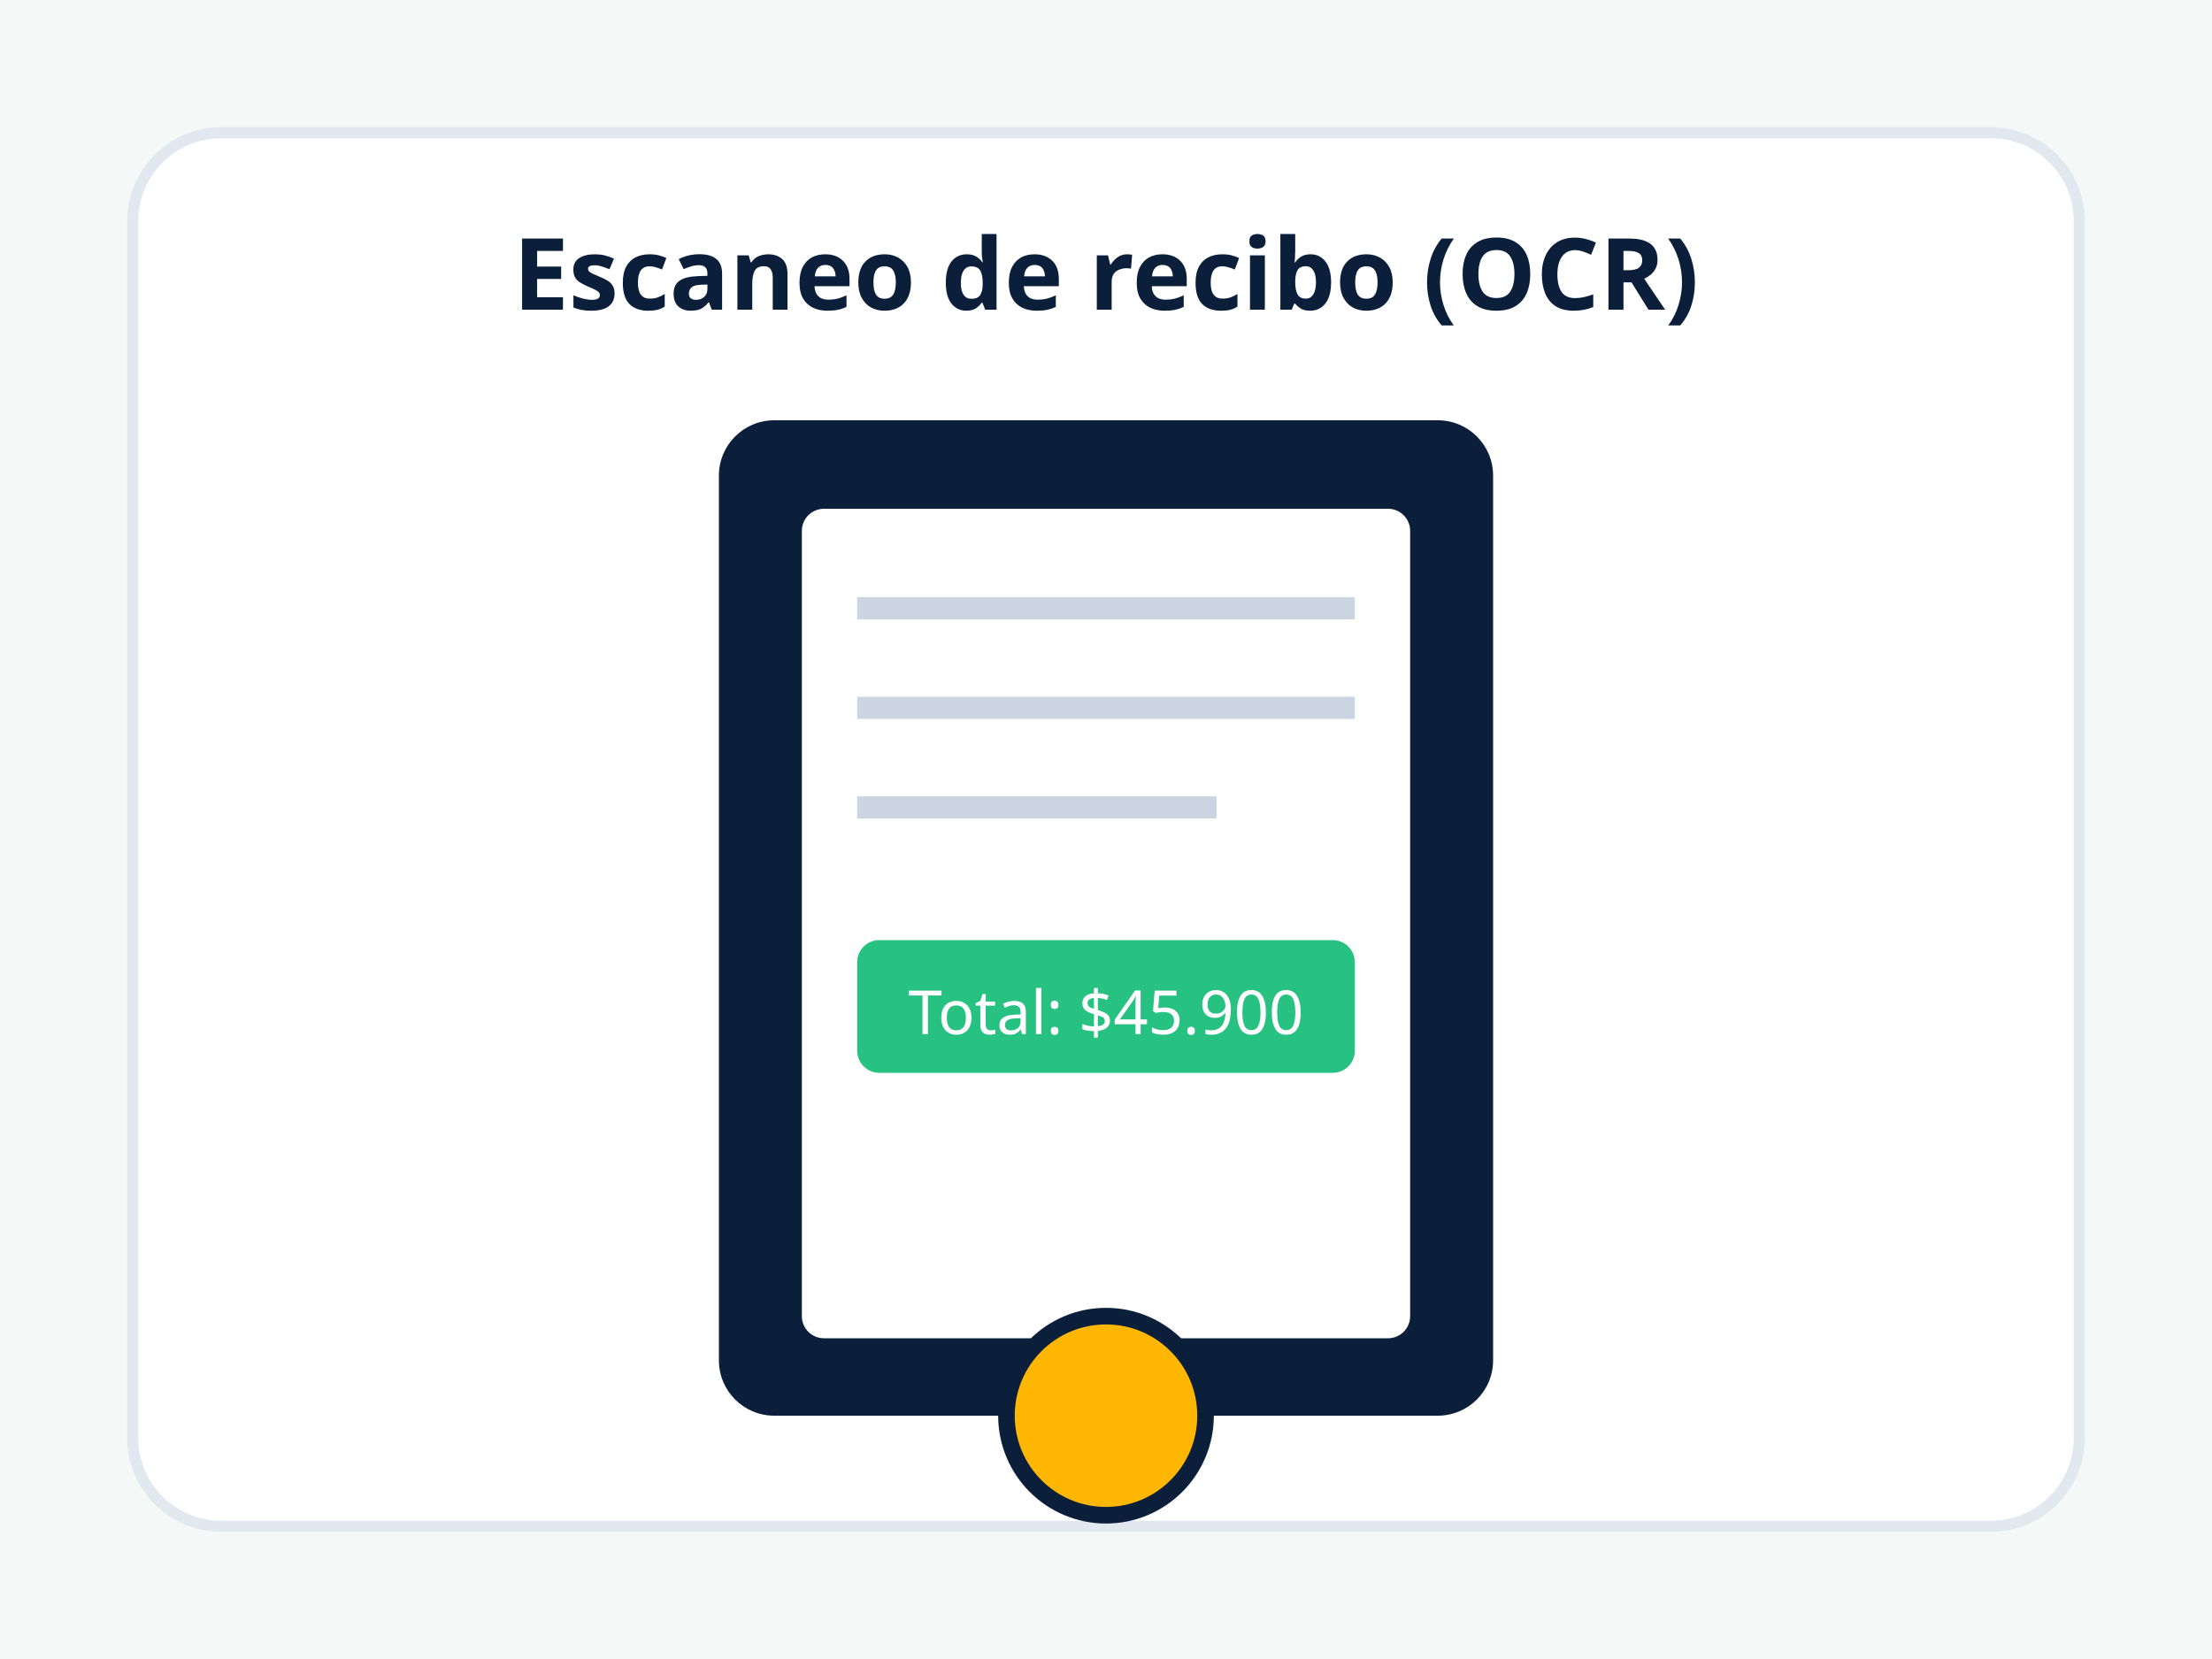
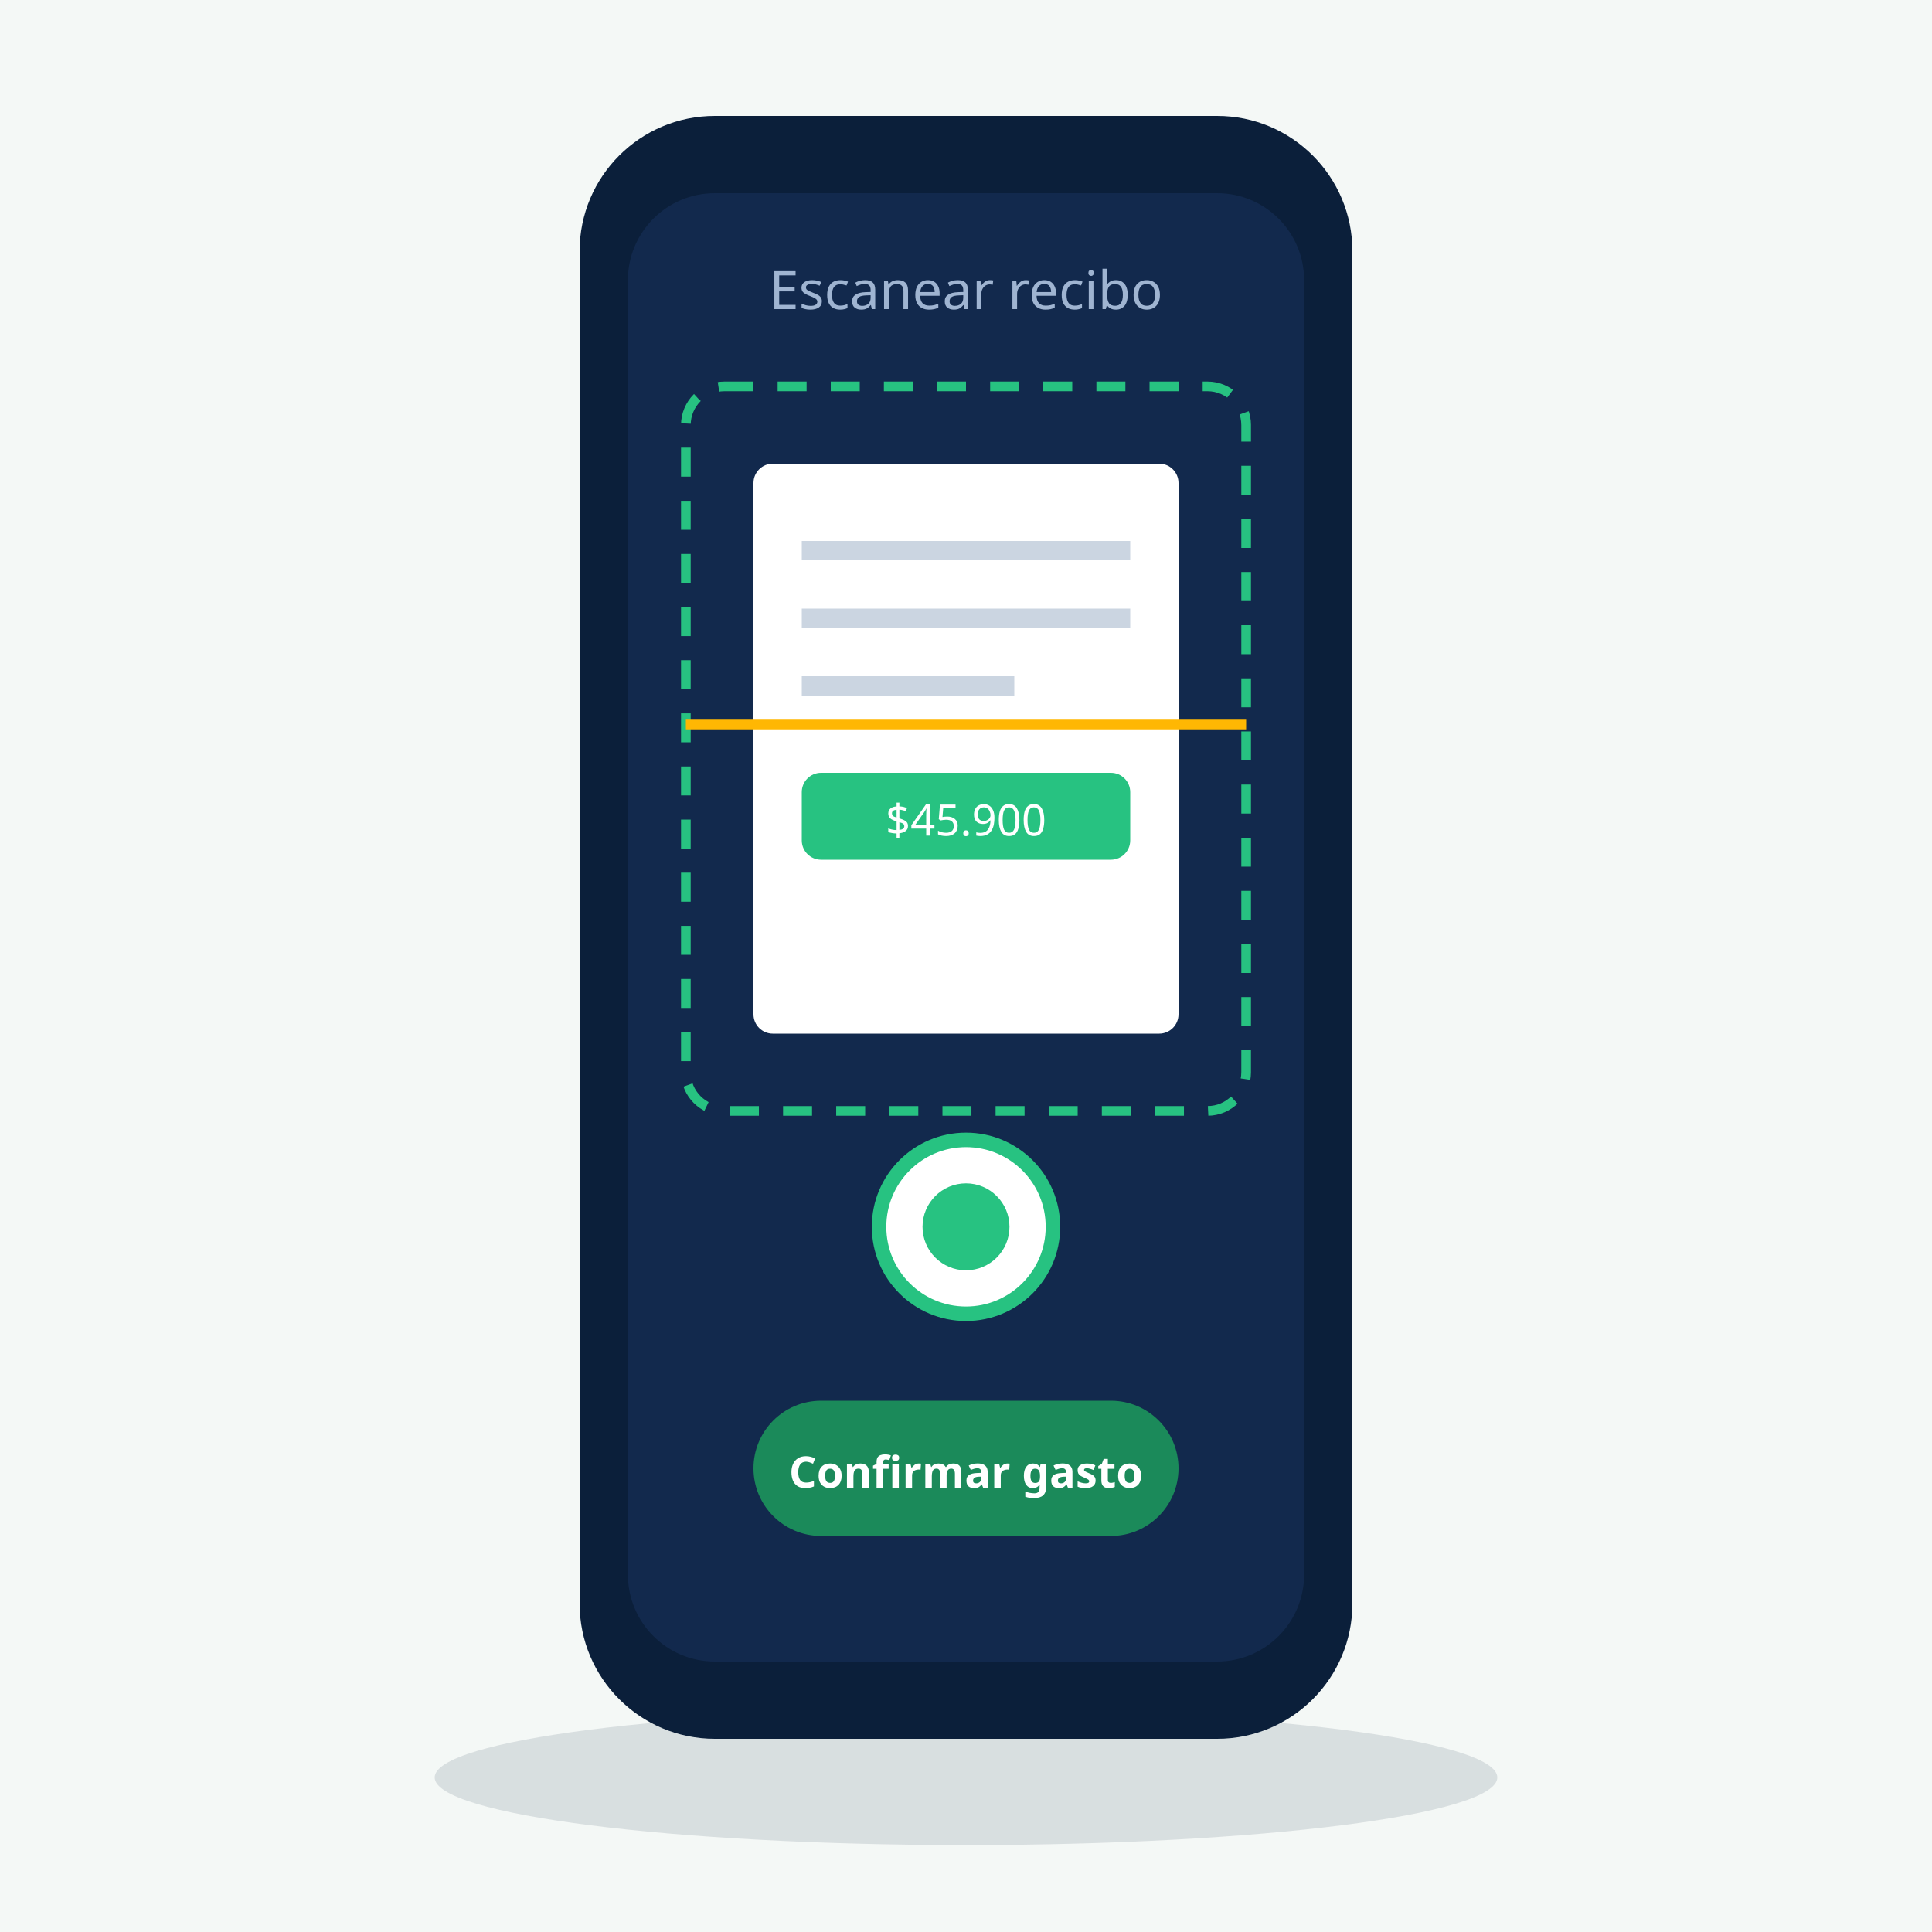
- <svg xmlns="http://www.w3.org/2000/svg" viewBox="0 0 400 300" width="400" height="300">
-   <rect width="400" height="300" fill="#f4f8f6" />
-   <rect x="24" y="24" width="352" height="252" rx="16" fill="#ffffff" stroke="#e2e8f0" stroke-width="2" />
-   <text x="200" y="56" font-family="Segoe UI, sans-serif" font-size="18" fill="#0b1f3a" text-anchor="middle" font-weight="bold">Escaneo de recibo (OCR)</text>
-   <rect x="130" y="76" width="140" height="180" rx="10" fill="#0b1f3a" />
-   <rect x="145" y="92" width="110" height="150" rx="4" fill="#ffffff" />
-   <line x1="155" y1="110" x2="245" y2="110" stroke="#cbd5e1" stroke-width="4" />
-   <line x1="155" y1="128" x2="245" y2="128" stroke="#cbd5e1" stroke-width="4" />
-   <line x1="155" y1="146" x2="220" y2="146" stroke="#cbd5e1" stroke-width="4" />
-   <rect x="155" y="170" width="90" height="24" rx="4" fill="#27c281" />
-   <text x="200" y="187" font-family="Segoe UI, sans-serif" font-size="11" fill="#fff" text-anchor="middle">Total: $45.900</text>
-   <circle cx="200" cy="256" r="18" fill="#ffb703" stroke="#0b1f3a" stroke-width="3" />
+ <svg xmlns="http://www.w3.org/2000/svg" viewBox="0 0 400 400" width="400" height="400">
+   <rect width="400" height="400" fill="#f4f8f6" />
+   <ellipse cx="200" cy="368" rx="110" ry="14" fill="#0b1f3a" opacity="0.12" />
+   <rect x="120" y="24" width="160" height="336" rx="28" fill="#0b1f3a" />
+   <rect x="130" y="40" width="140" height="304" rx="18" fill="#12294d" />
+   <text x="200" y="64" font-family="Segoe UI, sans-serif" font-size="11" fill="#9fb4d1" text-anchor="middle">Escanear recibo</text>
+   <rect x="142" y="80" width="116" height="150" rx="8" fill="none" stroke="#27c281" stroke-width="2" stroke-dasharray="6 5" />
+   <rect x="156" y="96" width="88" height="118" rx="4" fill="#ffffff" />
+   <line x1="166" y1="114" x2="234" y2="114" stroke="#cbd5e1" stroke-width="4" />
+   <line x1="166" y1="128" x2="234" y2="128" stroke="#cbd5e1" stroke-width="4" />
+   <line x1="166" y1="142" x2="210" y2="142" stroke="#cbd5e1" stroke-width="4" />
+   <rect x="166" y="160" width="68" height="18" rx="4" fill="#27c281" />
+   <text x="200" y="173" font-family="Segoe UI, sans-serif" font-size="9" fill="#fff" text-anchor="middle">$45.900</text>
+   <line x1="142" y1="150" x2="258" y2="150" stroke="#ffb703" stroke-width="2" />
+   <circle cx="200" cy="254" r="18" fill="#ffffff" stroke="#27c281" stroke-width="3" />
+   <circle cx="200" cy="254" r="9" fill="#27c281" />
+   <rect x="156" y="290" width="88" height="28" rx="14" fill="#1b8a5a" />
+   <text x="200" y="308" font-family="Segoe UI, sans-serif" font-size="9" fill="#fff" text-anchor="middle" font-weight="bold">Confirmar gasto</text>
</svg>
